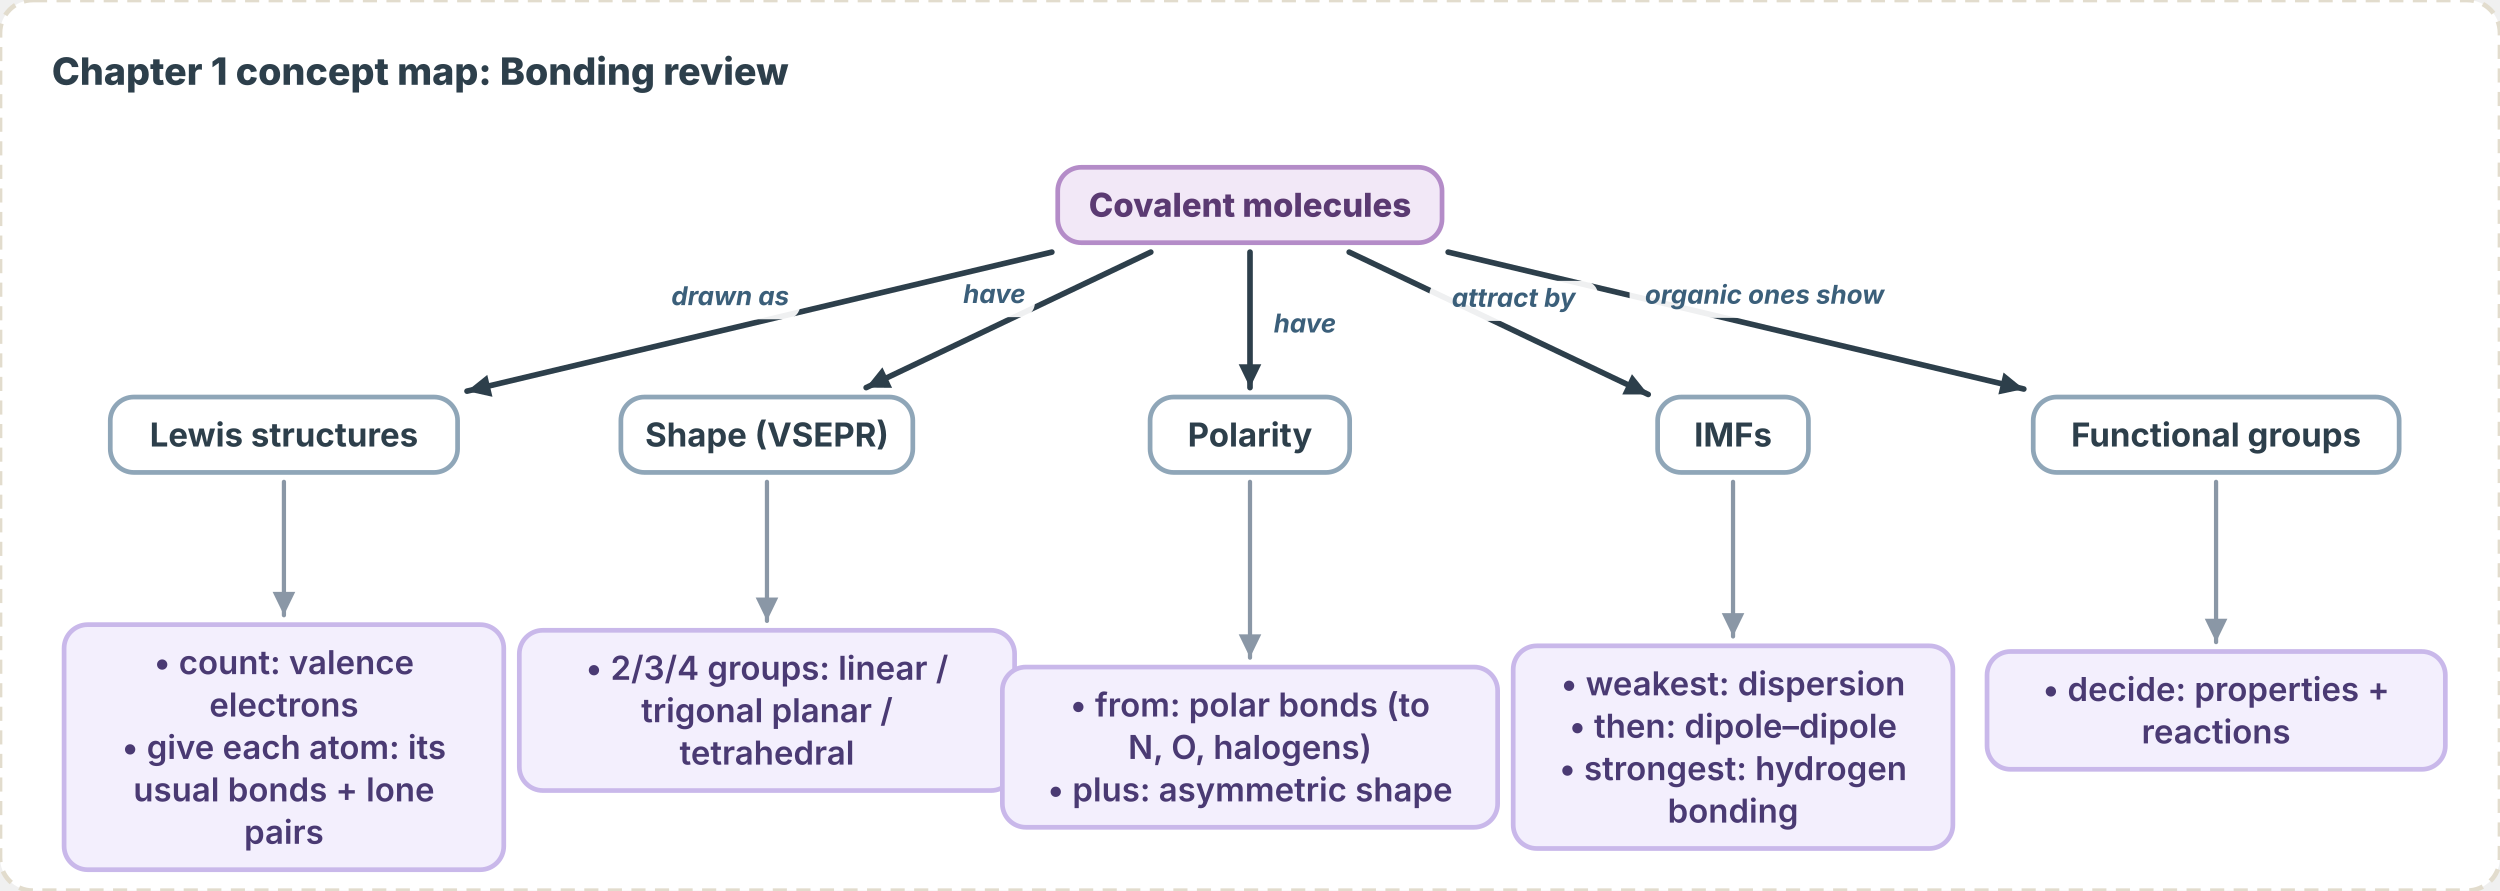
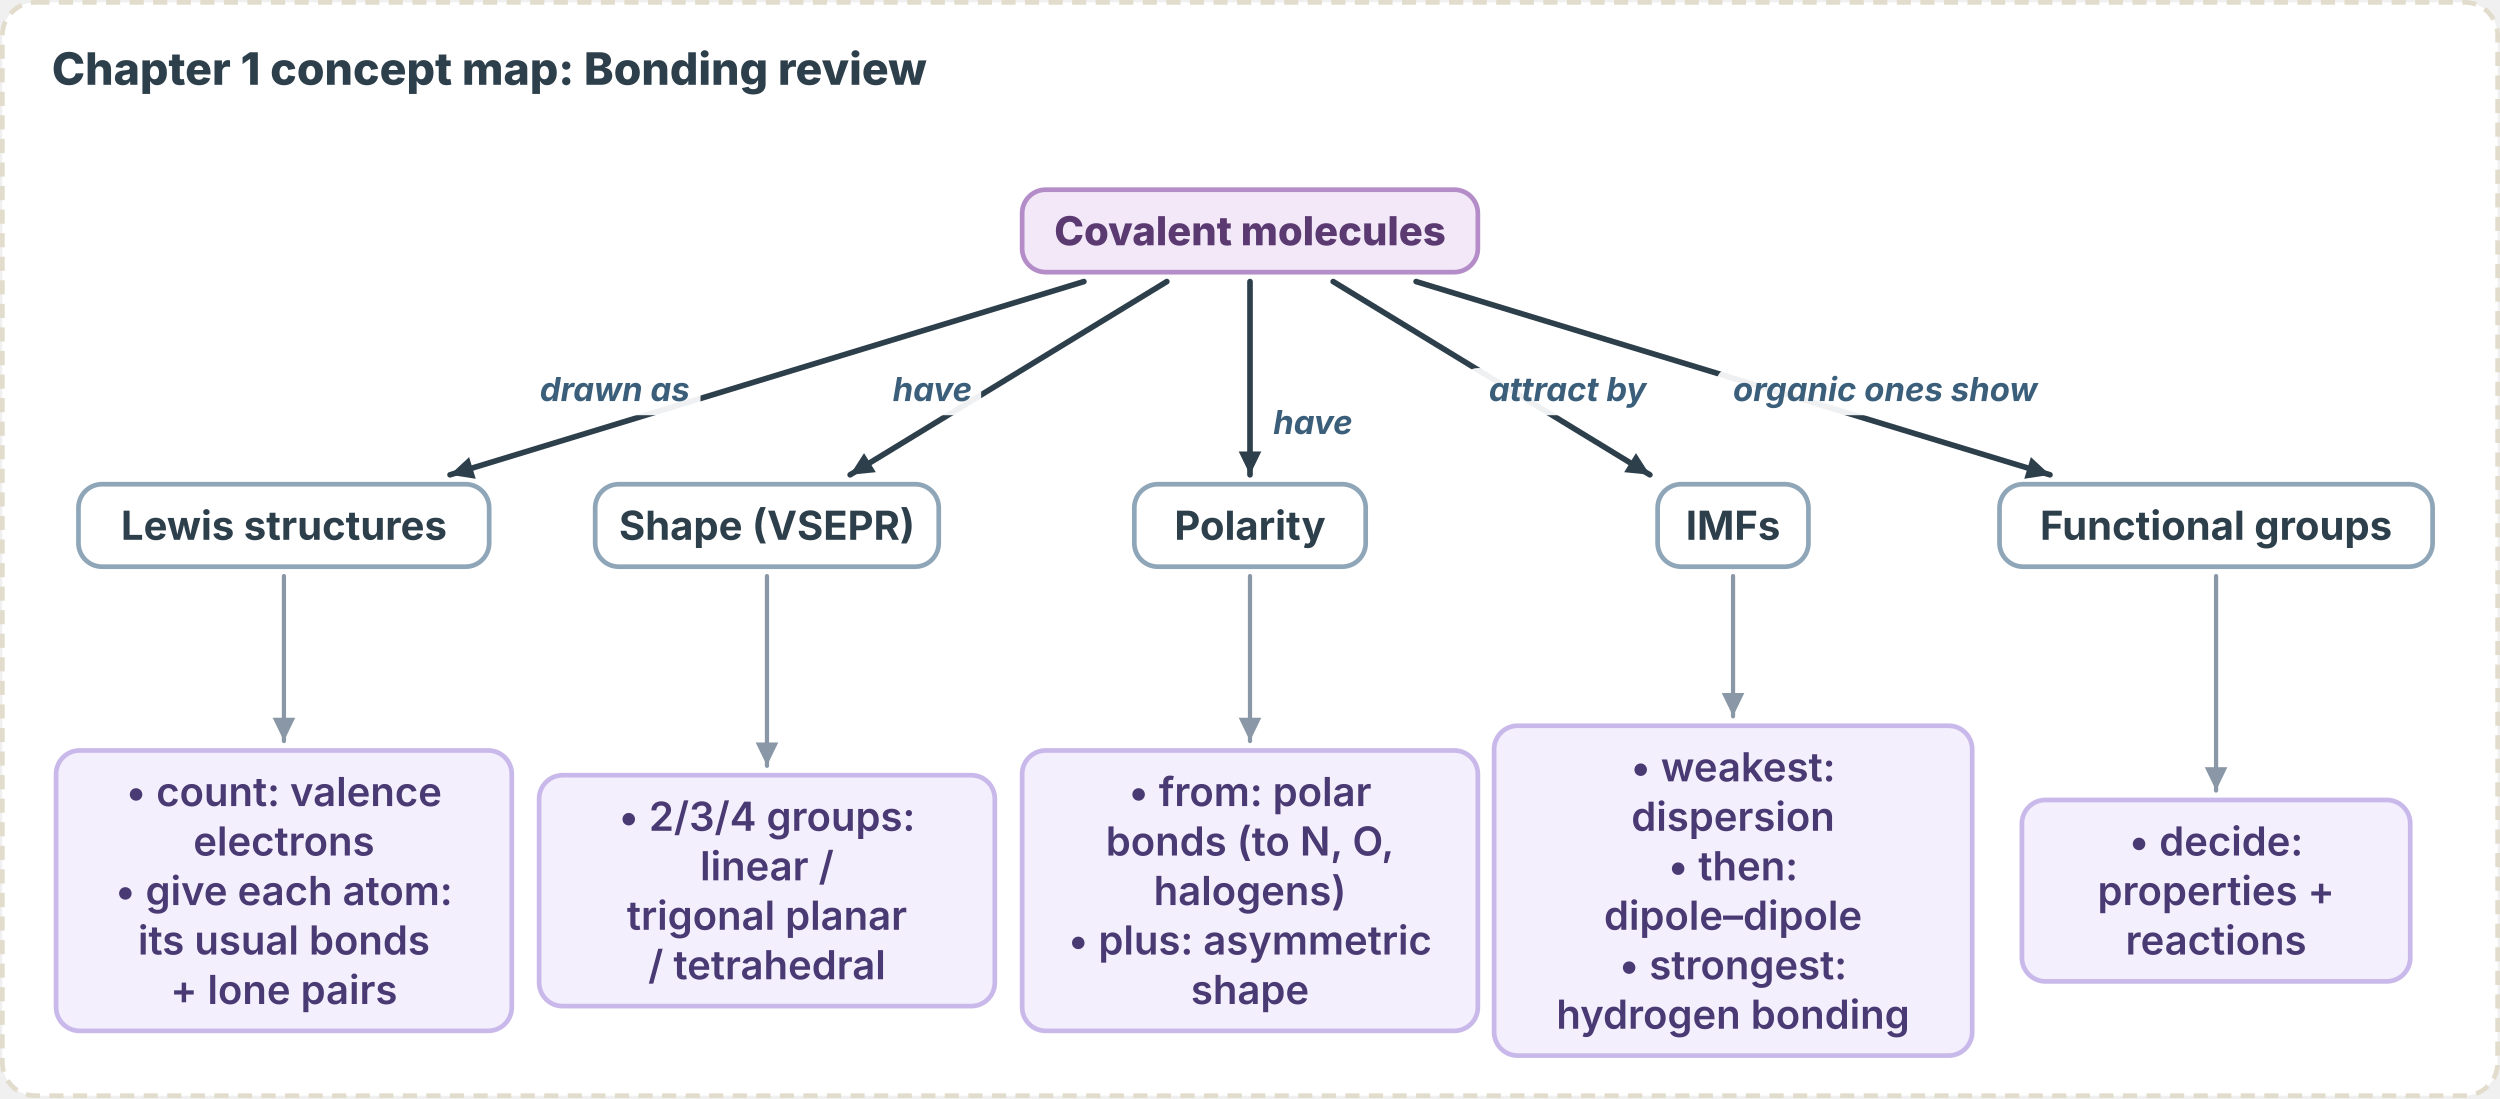
- <svg xmlns="http://www.w3.org/2000/svg" viewBox="0 0 1061 378" width="1061" height="378" style="max-width:100%;height:auto;display:block;margin:0 auto" role="img" aria-label="Concept map for Chapter 1, Bonding review. Covalent molecules drawn as Lewis structures (count: valence electrons; give each atom: its usual bonds + lone pairs). Covalent molecules have Shape (VSEPR) (2/3/4 groups: linear / trigonal planar / tetrahedral). Covalent molecules have Polarity (from: polar bonds (to N, O, halogens); plus: asymmetric shape). Covalent molecules attract by IMFs (weakest: dispersion; then: dipole–dipole; strongest: hydrogen bonding). Covalent molecules organic ones show Functional groups (decide: properties + reactions).">
-   <rect width="100%" height="100%" rx="14" fill="#ffffff" stroke="#e2dccd" stroke-width="2" stroke-dasharray="6 4" />
-   <text x="22" y="36" font-size="16" font-weight="800" fill="#2d3f4b" font-family="Nunito,Inter,Helvetica,Arial,sans-serif">Chapter 1 concept map: Bonding review</text>
-   <path d="M446.4 107.0 L198.2 166.0" fill="none" stroke="#2d3f4b" stroke-width="2.4" stroke-linecap="round" stroke-linejoin="round" />
-   <path d="M198.2 166.0 L206.8 159.1 L209.0 168.4 Z" fill="#2d3f4b" />
-   <path d="M120.5 204.5 L120.5 261.1" fill="none" stroke="#8a97a6" stroke-width="1.8" stroke-linecap="round" stroke-linejoin="round" />
-   <path d="M120.5 261.1 L115.7 251.2 L125.3 251.2 Z" fill="#8a97a6" />
-   <path d="M488.4 107.0 L367.6 164.5" fill="none" stroke="#2d3f4b" stroke-width="2.4" stroke-linecap="round" stroke-linejoin="round" />
-   <path d="M367.6 164.5 L374.5 155.9 L378.6 164.6 Z" fill="#2d3f4b" />
-   <path d="M325.5 204.5 L325.5 263.5" fill="none" stroke="#8a97a6" stroke-width="1.8" stroke-linecap="round" stroke-linejoin="round" />
-   <path d="M325.5 263.5 L320.7 253.6 L330.3 253.6 Z" fill="#8a97a6" />
-   <path d="M530.5 107.0 L530.5 164.5" fill="none" stroke="#2d3f4b" stroke-width="2.4" stroke-linecap="round" stroke-linejoin="round" />
-   <path d="M530.5 164.5 L525.7 154.6 L535.3 154.6 Z" fill="#2d3f4b" />
-   <path d="M530.5 204.5 L530.5 279.1" fill="none" stroke="#8a97a6" stroke-width="1.8" stroke-linecap="round" stroke-linejoin="round" />
-   <path d="M530.5 279.1 L525.7 269.2 L535.3 269.2 Z" fill="#8a97a6" />
-   <path d="M572.6 107.0 L699.5 167.4" fill="none" stroke="#2d3f4b" stroke-width="2.4" stroke-linecap="round" stroke-linejoin="round" />
-   <path d="M699.5 167.4 L688.5 167.4 L692.6 158.8 Z" fill="#2d3f4b" />
-   <path d="M735.5 204.5 L735.5 270.1" fill="none" stroke="#8a97a6" stroke-width="1.8" stroke-linecap="round" stroke-linejoin="round" />
-   <path d="M735.5 270.1 L730.7 260.2 L740.3 260.2 Z" fill="#8a97a6" />
-   <path d="M614.6 107.0 L858.9 165.1" fill="none" stroke="#2d3f4b" stroke-width="2.4" stroke-linecap="round" stroke-linejoin="round" />
-   <path d="M858.9 165.1 L848.1 167.4 L850.3 158.1 Z" fill="#2d3f4b" />
-   <path d="M940.5 204.5 L940.5 272.5" fill="none" stroke="#8a97a6" stroke-width="1.8" stroke-linecap="round" stroke-linejoin="round" />
-   <path d="M940.5 272.5 L935.7 262.6 L945.3 262.6 Z" fill="#8a97a6" />
-   <rect x="448.9" y="71.0" width="163.1" height="32.0" rx="10" fill="#f2e8f7" stroke="#b48cc8" stroke-width="2" />
-   <text x="530.5" y="92.0" text-anchor="middle" font-size="14" font-weight="800" fill="#5b3a72" font-family="Nunito,Inter,Helvetica,Arial,sans-serif">Covalent molecules</text>
-   <rect x="46.8" y="168.5" width="147.4" height="32.0" rx="10" fill="#ffffff" stroke="#8fa6b8" stroke-width="2" />
-   <text x="120.5" y="189.5" text-anchor="middle" font-size="14" font-weight="700" fill="#2d3f4b" font-family="Nunito,Inter,Helvetica,Arial,sans-serif">Lewis structures</text>
-   <rect x="27.2" y="265.1" width="186.6" height="104.0" rx="10" fill="#f3effd" stroke="#c9b8ea" stroke-width="2" />
-   <text x="120.5" y="286.1" text-anchor="middle" font-size="14" font-weight="600" fill="#4a3a73" font-family="Nunito,Inter,Helvetica,Arial,sans-serif">• count: valence</text>
-   <text x="120.5" y="304.1" text-anchor="middle" font-size="14" font-weight="600" fill="#4a3a73" font-family="Nunito,Inter,Helvetica,Arial,sans-serif">   electrons</text>
-   <text x="120.5" y="322.1" text-anchor="middle" font-size="14" font-weight="600" fill="#4a3a73" font-family="Nunito,Inter,Helvetica,Arial,sans-serif">• give each atom: its</text>
-   <text x="120.5" y="340.1" text-anchor="middle" font-size="14" font-weight="600" fill="#4a3a73" font-family="Nunito,Inter,Helvetica,Arial,sans-serif">   usual bonds + lone</text>
-   <text x="120.5" y="358.1" text-anchor="middle" font-size="14" font-weight="600" fill="#4a3a73" font-family="Nunito,Inter,Helvetica,Arial,sans-serif">   pairs</text>
-   <rect x="263.5" y="168.5" width="123.9" height="32.0" rx="10" fill="#ffffff" stroke="#8fa6b8" stroke-width="2" />
-   <text x="325.5" y="189.5" text-anchor="middle" font-size="14" font-weight="700" fill="#2d3f4b" font-family="Nunito,Inter,Helvetica,Arial,sans-serif">Shape (VSEPR)</text>
-   <rect x="220.4" y="267.5" width="210.2" height="68.0" rx="10" fill="#f3effd" stroke="#c9b8ea" stroke-width="2" />
-   <text x="325.5" y="288.5" text-anchor="middle" font-size="14" font-weight="600" fill="#4a3a73" font-family="Nunito,Inter,Helvetica,Arial,sans-serif">• 2/3/4 groups: linear /</text>
-   <text x="325.5" y="306.5" text-anchor="middle" font-size="14" font-weight="600" fill="#4a3a73" font-family="Nunito,Inter,Helvetica,Arial,sans-serif">   trigonal planar /</text>
-   <text x="325.5" y="324.5" text-anchor="middle" font-size="14" font-weight="600" fill="#4a3a73" font-family="Nunito,Inter,Helvetica,Arial,sans-serif">   tetrahedral</text>
-   <rect x="488.1" y="168.5" width="84.7" height="32.0" rx="10" fill="#ffffff" stroke="#8fa6b8" stroke-width="2" />
-   <text x="530.5" y="189.5" text-anchor="middle" font-size="14" font-weight="700" fill="#2d3f4b" font-family="Nunito,Inter,Helvetica,Arial,sans-serif">Polarity</text>
-   <rect x="425.4" y="283.1" width="210.2" height="68.0" rx="10" fill="#f3effd" stroke="#c9b8ea" stroke-width="2" />
-   <text x="530.5" y="304.1" text-anchor="middle" font-size="14" font-weight="600" fill="#4a3a73" font-family="Nunito,Inter,Helvetica,Arial,sans-serif">• from: polar bonds (to</text>
-   <text x="530.5" y="322.1" text-anchor="middle" font-size="14" font-weight="600" fill="#4a3a73" font-family="Nunito,Inter,Helvetica,Arial,sans-serif">   N, O, halogens)</text>
-   <text x="530.5" y="340.1" text-anchor="middle" font-size="14" font-weight="600" fill="#4a3a73" font-family="Nunito,Inter,Helvetica,Arial,sans-serif">• plus: asymmetric shape</text>
-   <rect x="703.5" y="168.5" width="64.0" height="32.0" rx="10" fill="#ffffff" stroke="#8fa6b8" stroke-width="2" />
-   <text x="735.5" y="189.5" text-anchor="middle" font-size="14" font-weight="700" fill="#2d3f4b" font-family="Nunito,Inter,Helvetica,Arial,sans-serif">IMFs</text>
-   <rect x="642.2" y="274.1" width="186.6" height="86.0" rx="10" fill="#f3effd" stroke="#c9b8ea" stroke-width="2" />
-   <text x="735.5" y="295.1" text-anchor="middle" font-size="14" font-weight="600" fill="#4a3a73" font-family="Nunito,Inter,Helvetica,Arial,sans-serif">• weakest: dispersion</text>
-   <text x="735.5" y="313.1" text-anchor="middle" font-size="14" font-weight="600" fill="#4a3a73" font-family="Nunito,Inter,Helvetica,Arial,sans-serif">• then: dipole–dipole</text>
-   <text x="735.5" y="331.1" text-anchor="middle" font-size="14" font-weight="600" fill="#4a3a73" font-family="Nunito,Inter,Helvetica,Arial,sans-serif">• strongest: hydrogen</text>
-   <text x="735.5" y="349.1" text-anchor="middle" font-size="14" font-weight="600" fill="#4a3a73" font-family="Nunito,Inter,Helvetica,Arial,sans-serif">   bonding</text>
-   <rect x="862.9" y="168.5" width="155.3" height="32.0" rx="10" fill="#ffffff" stroke="#8fa6b8" stroke-width="2" />
-   <text x="940.5" y="189.5" text-anchor="middle" font-size="14" font-weight="700" fill="#2d3f4b" font-family="Nunito,Inter,Helvetica,Arial,sans-serif">Functional groups</text>
-   <rect x="843.3" y="276.5" width="194.5" height="50.0" rx="10" fill="#f3effd" stroke="#c9b8ea" stroke-width="2" />
-   <text x="940.5" y="297.5" text-anchor="middle" font-size="14" font-weight="600" fill="#4a3a73" font-family="Nunito,Inter,Helvetica,Arial,sans-serif">• decide: properties +</text>
-   <text x="940.5" y="315.5" text-anchor="middle" font-size="14" font-weight="600" fill="#4a3a73" font-family="Nunito,Inter,Helvetica,Arial,sans-serif">   reactions</text>
-   <rect x="280.3" y="118.5" width="59.3" height="17.0" rx="6" fill="#ffffff" fill-opacity="0.92" />
-   <text x="309.9" y="129.5" text-anchor="middle" font-size="11" font-weight="700" font-style="italic" fill="#3b5f7a" font-family="Nunito,Inter,Helvetica,Arial,sans-serif">drawn as</text>
-   <rect x="404.6" y="117.6" width="34.6" height="17.0" rx="6" fill="#ffffff" fill-opacity="0.92" />
-   <text x="422.0" y="128.6" text-anchor="middle" font-size="11" font-weight="700" font-style="italic" fill="#3b5f7a" font-family="Nunito,Inter,Helvetica,Arial,sans-serif">have</text>
-   <rect x="536.5" y="130.1" width="34.6" height="17.0" rx="6" fill="#ffffff" fill-opacity="0.92" />
-   <text x="553.8" y="141.1" text-anchor="middle" font-size="11" font-weight="700" font-style="italic" fill="#3b5f7a" font-family="Nunito,Inter,Helvetica,Arial,sans-serif">have</text>
-   <rect x="606.6" y="119.2" width="71.6" height="17.0" rx="6" fill="#ffffff" fill-opacity="0.92" />
-   <text x="642.4" y="130.2" text-anchor="middle" font-size="11" font-weight="700" font-style="italic" fill="#3b5f7a" font-family="Nunito,Inter,Helvetica,Arial,sans-serif">attract by</text>
-   <rect x="691.6" y="117.9" width="114.7" height="17.0" rx="6" fill="#ffffff" fill-opacity="0.92" />
-   <text x="748.9" y="128.9" text-anchor="middle" font-size="11" font-weight="700" font-style="italic" fill="#3b5f7a" font-family="Nunito,Inter,Helvetica,Arial,sans-serif">organic ones show</text>
+ <svg xmlns="http://www.w3.org/2000/svg" viewBox="0 0 1061 466" width="1061" height="466" style="max-width:100%;height:auto;display:block;margin:0 auto" role="img" aria-label="Concept map for Chapter 1, Bonding review. Covalent molecules drawn as Lewis structures (count: valence electrons; give each atom: its usual bonds + lone pairs). Covalent molecules have Shape (VSEPR) (2/3/4 groups: linear / trigonal planar / tetrahedral). Covalent molecules have Polarity (from: polar bonds (to N, O, halogens); plus: asymmetric shape). Covalent molecules attract by IMFs (weakest: dispersion; then: dipole–dipole; strongest: hydrogen bonding). Covalent molecules organic ones show Functional groups (decide: properties + reactions).">
+   <rect x="1" y="1" width="1059" height="464" rx="14" fill="#ffffff" stroke="#e2dccd" stroke-width="2" stroke-dasharray="6 4" />
+   <text x="22" y="36" font-size="19" font-weight="800" fill="#2d3f4b" font-family="Nunito,Inter,Helvetica,Arial,sans-serif">Chapter 1 concept map: Bonding review</text>
+   <path d="M460.0 119.5 L191.0 201.5" fill="none" stroke="#2d3f4b" stroke-width="2.4" stroke-linecap="round" stroke-linejoin="round" />
+   <path d="M191.0 201.5 L199.1 194.0 L201.9 203.2 Z" fill="#2d3f4b" />
+   <path d="M120.5 244.5 L120.5 314.5" fill="none" stroke="#8a97a6" stroke-width="1.8" stroke-linecap="round" stroke-linejoin="round" />
+   <path d="M120.5 314.5 L115.7 304.6 L125.3 304.6 Z" fill="#8a97a6" />
+   <path d="M495.2 119.5 L360.8 201.5" fill="none" stroke="#2d3f4b" stroke-width="2.4" stroke-linecap="round" stroke-linejoin="round" />
+   <path d="M360.8 201.5 L366.7 192.3 L371.7 200.4 Z" fill="#2d3f4b" />
+   <path d="M325.5 244.5 L325.5 325.0" fill="none" stroke="#8a97a6" stroke-width="1.8" stroke-linecap="round" stroke-linejoin="round" />
+   <path d="M325.5 325.0 L320.7 315.1 L330.3 315.1 Z" fill="#8a97a6" />
+   <path d="M530.5 119.5 L530.5 201.5" fill="none" stroke="#2d3f4b" stroke-width="2.4" stroke-linecap="round" stroke-linejoin="round" />
+   <path d="M530.5 201.5 L525.7 191.6 L535.3 191.6 Z" fill="#2d3f4b" />
+   <path d="M530.5 244.5 L530.5 314.5" fill="none" stroke="#8a97a6" stroke-width="1.8" stroke-linecap="round" stroke-linejoin="round" />
+   <path d="M530.5 314.5 L525.7 304.6 L535.3 304.6 Z" fill="#8a97a6" />
+   <path d="M565.8 119.5 L700.2 201.5" fill="none" stroke="#2d3f4b" stroke-width="2.4" stroke-linecap="round" stroke-linejoin="round" />
+   <path d="M700.2 201.5 L689.3 200.4 L694.3 192.3 Z" fill="#2d3f4b" />
+   <path d="M735.5 244.5 L735.5 304.0" fill="none" stroke="#8a97a6" stroke-width="1.8" stroke-linecap="round" stroke-linejoin="round" />
+   <path d="M735.5 304.0 L730.7 294.1 L740.3 294.1 Z" fill="#8a97a6" />
+   <path d="M601.0 119.5 L870.0 201.5" fill="none" stroke="#2d3f4b" stroke-width="2.4" stroke-linecap="round" stroke-linejoin="round" />
+   <path d="M870.0 201.5 L859.1 203.2 L861.9 194.0 Z" fill="#2d3f4b" />
+   <path d="M940.5 244.5 L940.5 335.5" fill="none" stroke="#8a97a6" stroke-width="1.8" stroke-linecap="round" stroke-linejoin="round" />
+   <path d="M940.5 335.5 L935.7 325.6 L945.3 325.6 Z" fill="#8a97a6" />
+   <rect x="433.8" y="80.5" width="193.4" height="35.0" rx="10" fill="#f2e8f7" stroke="#b48cc8" stroke-width="2" />
+   <text x="530.5" y="104.1" text-anchor="middle" font-size="17" font-weight="800" fill="#5b3a72" font-family="Nunito,Inter,Helvetica,Arial,sans-serif">Covalent molecules</text>
+   <rect x="33.3" y="205.5" width="174.3" height="35.0" rx="10" fill="#ffffff" stroke="#8fa6b8" stroke-width="2" />
+   <text x="120.5" y="229.1" text-anchor="middle" font-size="17" font-weight="700" fill="#2d3f4b" font-family="Nunito,Inter,Helvetica,Arial,sans-serif">Lewis structures</text>
+   <rect x="23.8" y="318.5" width="193.4" height="119.0" rx="10" fill="#f3effd" stroke="#c9b8ea" stroke-width="2" />
+   <text x="120.5" y="342.1" text-anchor="middle" font-size="17" font-weight="600" fill="#4a3a73" font-family="Nunito,Inter,Helvetica,Arial,sans-serif">• count: valence</text>
+   <text x="120.5" y="363.1" text-anchor="middle" font-size="17" font-weight="600" fill="#4a3a73" font-family="Nunito,Inter,Helvetica,Arial,sans-serif">   electrons</text>
+   <text x="120.5" y="384.1" text-anchor="middle" font-size="17" font-weight="600" fill="#4a3a73" font-family="Nunito,Inter,Helvetica,Arial,sans-serif">• give each atom:</text>
+   <text x="120.5" y="405.1" text-anchor="middle" font-size="17" font-weight="600" fill="#4a3a73" font-family="Nunito,Inter,Helvetica,Arial,sans-serif">   its usual bonds</text>
+   <text x="120.5" y="426.1" text-anchor="middle" font-size="17" font-weight="600" fill="#4a3a73" font-family="Nunito,Inter,Helvetica,Arial,sans-serif">   + lone pairs</text>
+   <rect x="252.6" y="205.5" width="145.8" height="35.0" rx="10" fill="#ffffff" stroke="#8fa6b8" stroke-width="2" />
+   <text x="325.5" y="229.1" text-anchor="middle" font-size="17" font-weight="700" fill="#2d3f4b" font-family="Nunito,Inter,Helvetica,Arial,sans-serif">Shape (VSEPR)</text>
+   <rect x="228.8" y="329.0" width="193.4" height="98.0" rx="10" fill="#f3effd" stroke="#c9b8ea" stroke-width="2" />
+   <text x="325.5" y="352.6" text-anchor="middle" font-size="17" font-weight="600" fill="#4a3a73" font-family="Nunito,Inter,Helvetica,Arial,sans-serif">• 2/3/4 groups:</text>
+   <text x="325.5" y="373.6" text-anchor="middle" font-size="17" font-weight="600" fill="#4a3a73" font-family="Nunito,Inter,Helvetica,Arial,sans-serif">   linear /</text>
+   <text x="325.5" y="394.6" text-anchor="middle" font-size="17" font-weight="600" fill="#4a3a73" font-family="Nunito,Inter,Helvetica,Arial,sans-serif">   trigonal planar</text>
+   <text x="325.5" y="415.6" text-anchor="middle" font-size="17" font-weight="600" fill="#4a3a73" font-family="Nunito,Inter,Helvetica,Arial,sans-serif">   / tetrahedral</text>
+   <rect x="481.4" y="205.5" width="98.2" height="35.0" rx="10" fill="#ffffff" stroke="#8fa6b8" stroke-width="2" />
+   <text x="530.5" y="229.1" text-anchor="middle" font-size="17" font-weight="700" fill="#2d3f4b" font-family="Nunito,Inter,Helvetica,Arial,sans-serif">Polarity</text>
+   <rect x="433.8" y="318.5" width="193.4" height="119.0" rx="10" fill="#f3effd" stroke="#c9b8ea" stroke-width="2" />
+   <text x="530.5" y="342.1" text-anchor="middle" font-size="17" font-weight="600" fill="#4a3a73" font-family="Nunito,Inter,Helvetica,Arial,sans-serif">• from: polar</text>
+   <text x="530.5" y="363.1" text-anchor="middle" font-size="17" font-weight="600" fill="#4a3a73" font-family="Nunito,Inter,Helvetica,Arial,sans-serif">   bonds (to N, O,</text>
+   <text x="530.5" y="384.1" text-anchor="middle" font-size="17" font-weight="600" fill="#4a3a73" font-family="Nunito,Inter,Helvetica,Arial,sans-serif">   halogens)</text>
+   <text x="530.5" y="405.1" text-anchor="middle" font-size="17" font-weight="600" fill="#4a3a73" font-family="Nunito,Inter,Helvetica,Arial,sans-serif">• plus: asymmetric</text>
+   <text x="530.5" y="426.1" text-anchor="middle" font-size="17" font-weight="600" fill="#4a3a73" font-family="Nunito,Inter,Helvetica,Arial,sans-serif">   shape</text>
+   <rect x="703.5" y="205.5" width="64.0" height="35.0" rx="10" fill="#ffffff" stroke="#8fa6b8" stroke-width="2" />
+   <text x="735.5" y="229.1" text-anchor="middle" font-size="17" font-weight="700" fill="#2d3f4b" font-family="Nunito,Inter,Helvetica,Arial,sans-serif">IMFs</text>
+   <rect x="634.1" y="308.0" width="202.9" height="140.0" rx="10" fill="#f3effd" stroke="#c9b8ea" stroke-width="2" />
+   <text x="735.5" y="331.6" text-anchor="middle" font-size="17" font-weight="600" fill="#4a3a73" font-family="Nunito,Inter,Helvetica,Arial,sans-serif">• weakest:</text>
+   <text x="735.5" y="352.6" text-anchor="middle" font-size="17" font-weight="600" fill="#4a3a73" font-family="Nunito,Inter,Helvetica,Arial,sans-serif">   dispersion</text>
+   <text x="735.5" y="373.6" text-anchor="middle" font-size="17" font-weight="600" fill="#4a3a73" font-family="Nunito,Inter,Helvetica,Arial,sans-serif">• then:</text>
+   <text x="735.5" y="394.6" text-anchor="middle" font-size="17" font-weight="600" fill="#4a3a73" font-family="Nunito,Inter,Helvetica,Arial,sans-serif">   dipole–dipole</text>
+   <text x="735.5" y="415.6" text-anchor="middle" font-size="17" font-weight="600" fill="#4a3a73" font-family="Nunito,Inter,Helvetica,Arial,sans-serif">• strongest:</text>
+   <text x="735.5" y="436.6" text-anchor="middle" font-size="17" font-weight="600" fill="#4a3a73" font-family="Nunito,Inter,Helvetica,Arial,sans-serif">   hydrogen bonding</text>
+   <rect x="848.6" y="205.5" width="183.8" height="35.0" rx="10" fill="#ffffff" stroke="#8fa6b8" stroke-width="2" />
+   <text x="940.5" y="229.1" text-anchor="middle" font-size="17" font-weight="700" fill="#2d3f4b" font-family="Nunito,Inter,Helvetica,Arial,sans-serif">Functional groups</text>
+   <rect x="858.1" y="339.5" width="164.8" height="77.0" rx="10" fill="#f3effd" stroke="#c9b8ea" stroke-width="2" />
+   <text x="940.5" y="363.1" text-anchor="middle" font-size="17" font-weight="600" fill="#4a3a73" font-family="Nunito,Inter,Helvetica,Arial,sans-serif">• decide:</text>
+   <text x="940.5" y="384.1" text-anchor="middle" font-size="17" font-weight="600" fill="#4a3a73" font-family="Nunito,Inter,Helvetica,Arial,sans-serif">   properties +</text>
+   <text x="940.5" y="405.1" text-anchor="middle" font-size="17" font-weight="600" fill="#4a3a73" font-family="Nunito,Inter,Helvetica,Arial,sans-serif">   reactions</text>
+   <rect x="224.6" y="156.2" width="72.7" height="20.0" rx="6" fill="#ffffff" fill-opacity="0.92" />
+   <text x="260.9" y="170.2" text-anchor="middle" font-size="14" font-weight="700" font-style="italic" fill="#3b5f7a" font-family="Nunito,Inter,Helvetica,Arial,sans-serif">drawn as</text>
+   <rect x="375.0" y="156.2" width="41.4" height="20.0" rx="6" fill="#ffffff" fill-opacity="0.92" />
+   <text x="395.7" y="170.2" text-anchor="middle" font-size="14" font-weight="700" font-style="italic" fill="#3b5f7a" font-family="Nunito,Inter,Helvetica,Arial,sans-serif">have</text>
+   <rect x="536.5" y="170.2" width="41.4" height="20.0" rx="6" fill="#ffffff" fill-opacity="0.92" />
+   <text x="557.2" y="184.2" text-anchor="middle" font-size="14" font-weight="700" font-style="italic" fill="#3b5f7a" font-family="Nunito,Inter,Helvetica,Arial,sans-serif">have</text>
+   <rect x="621.1" y="156.2" width="88.4" height="20.0" rx="6" fill="#ffffff" fill-opacity="0.92" />
+   <text x="665.3" y="170.2" text-anchor="middle" font-size="14" font-weight="700" font-style="italic" fill="#3b5f7a" font-family="Nunito,Inter,Helvetica,Arial,sans-serif">attract by</text>
+   <rect x="728.4" y="156.2" width="143.3" height="20.0" rx="6" fill="#ffffff" fill-opacity="0.92" />
+   <text x="800.1" y="170.2" text-anchor="middle" font-size="14" font-weight="700" font-style="italic" fill="#3b5f7a" font-family="Nunito,Inter,Helvetica,Arial,sans-serif">organic ones show</text>
</svg>
